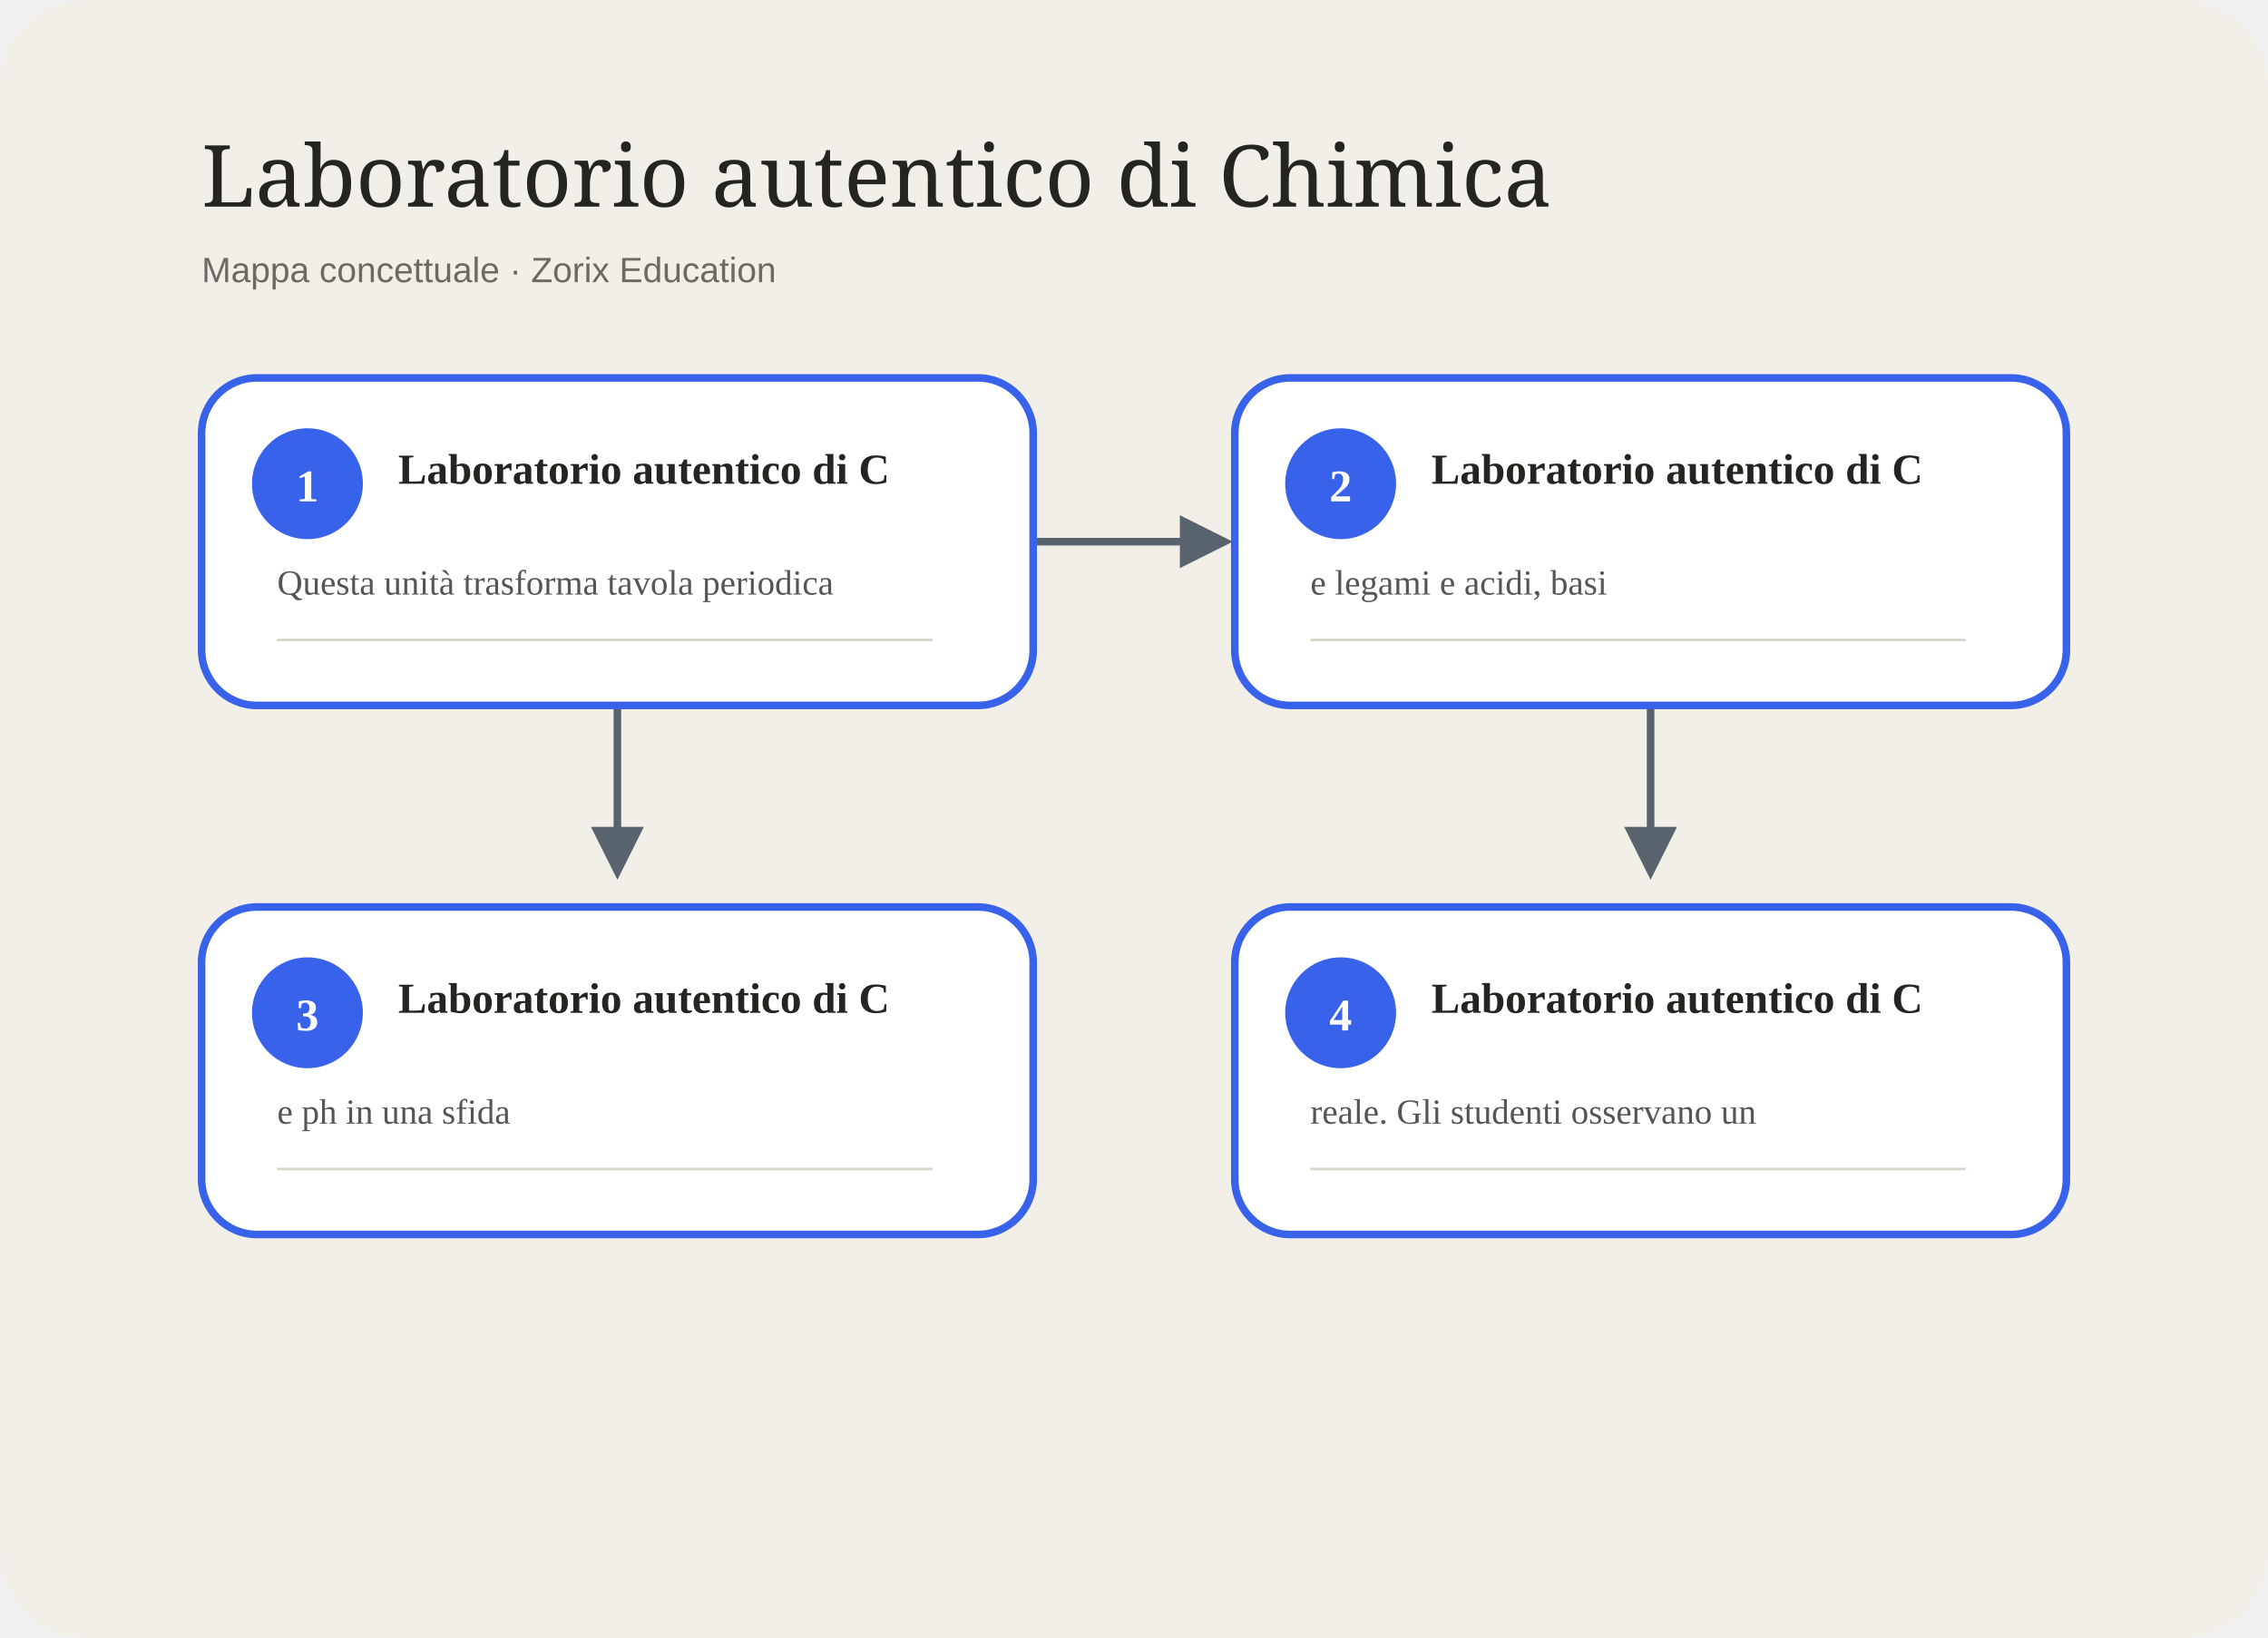
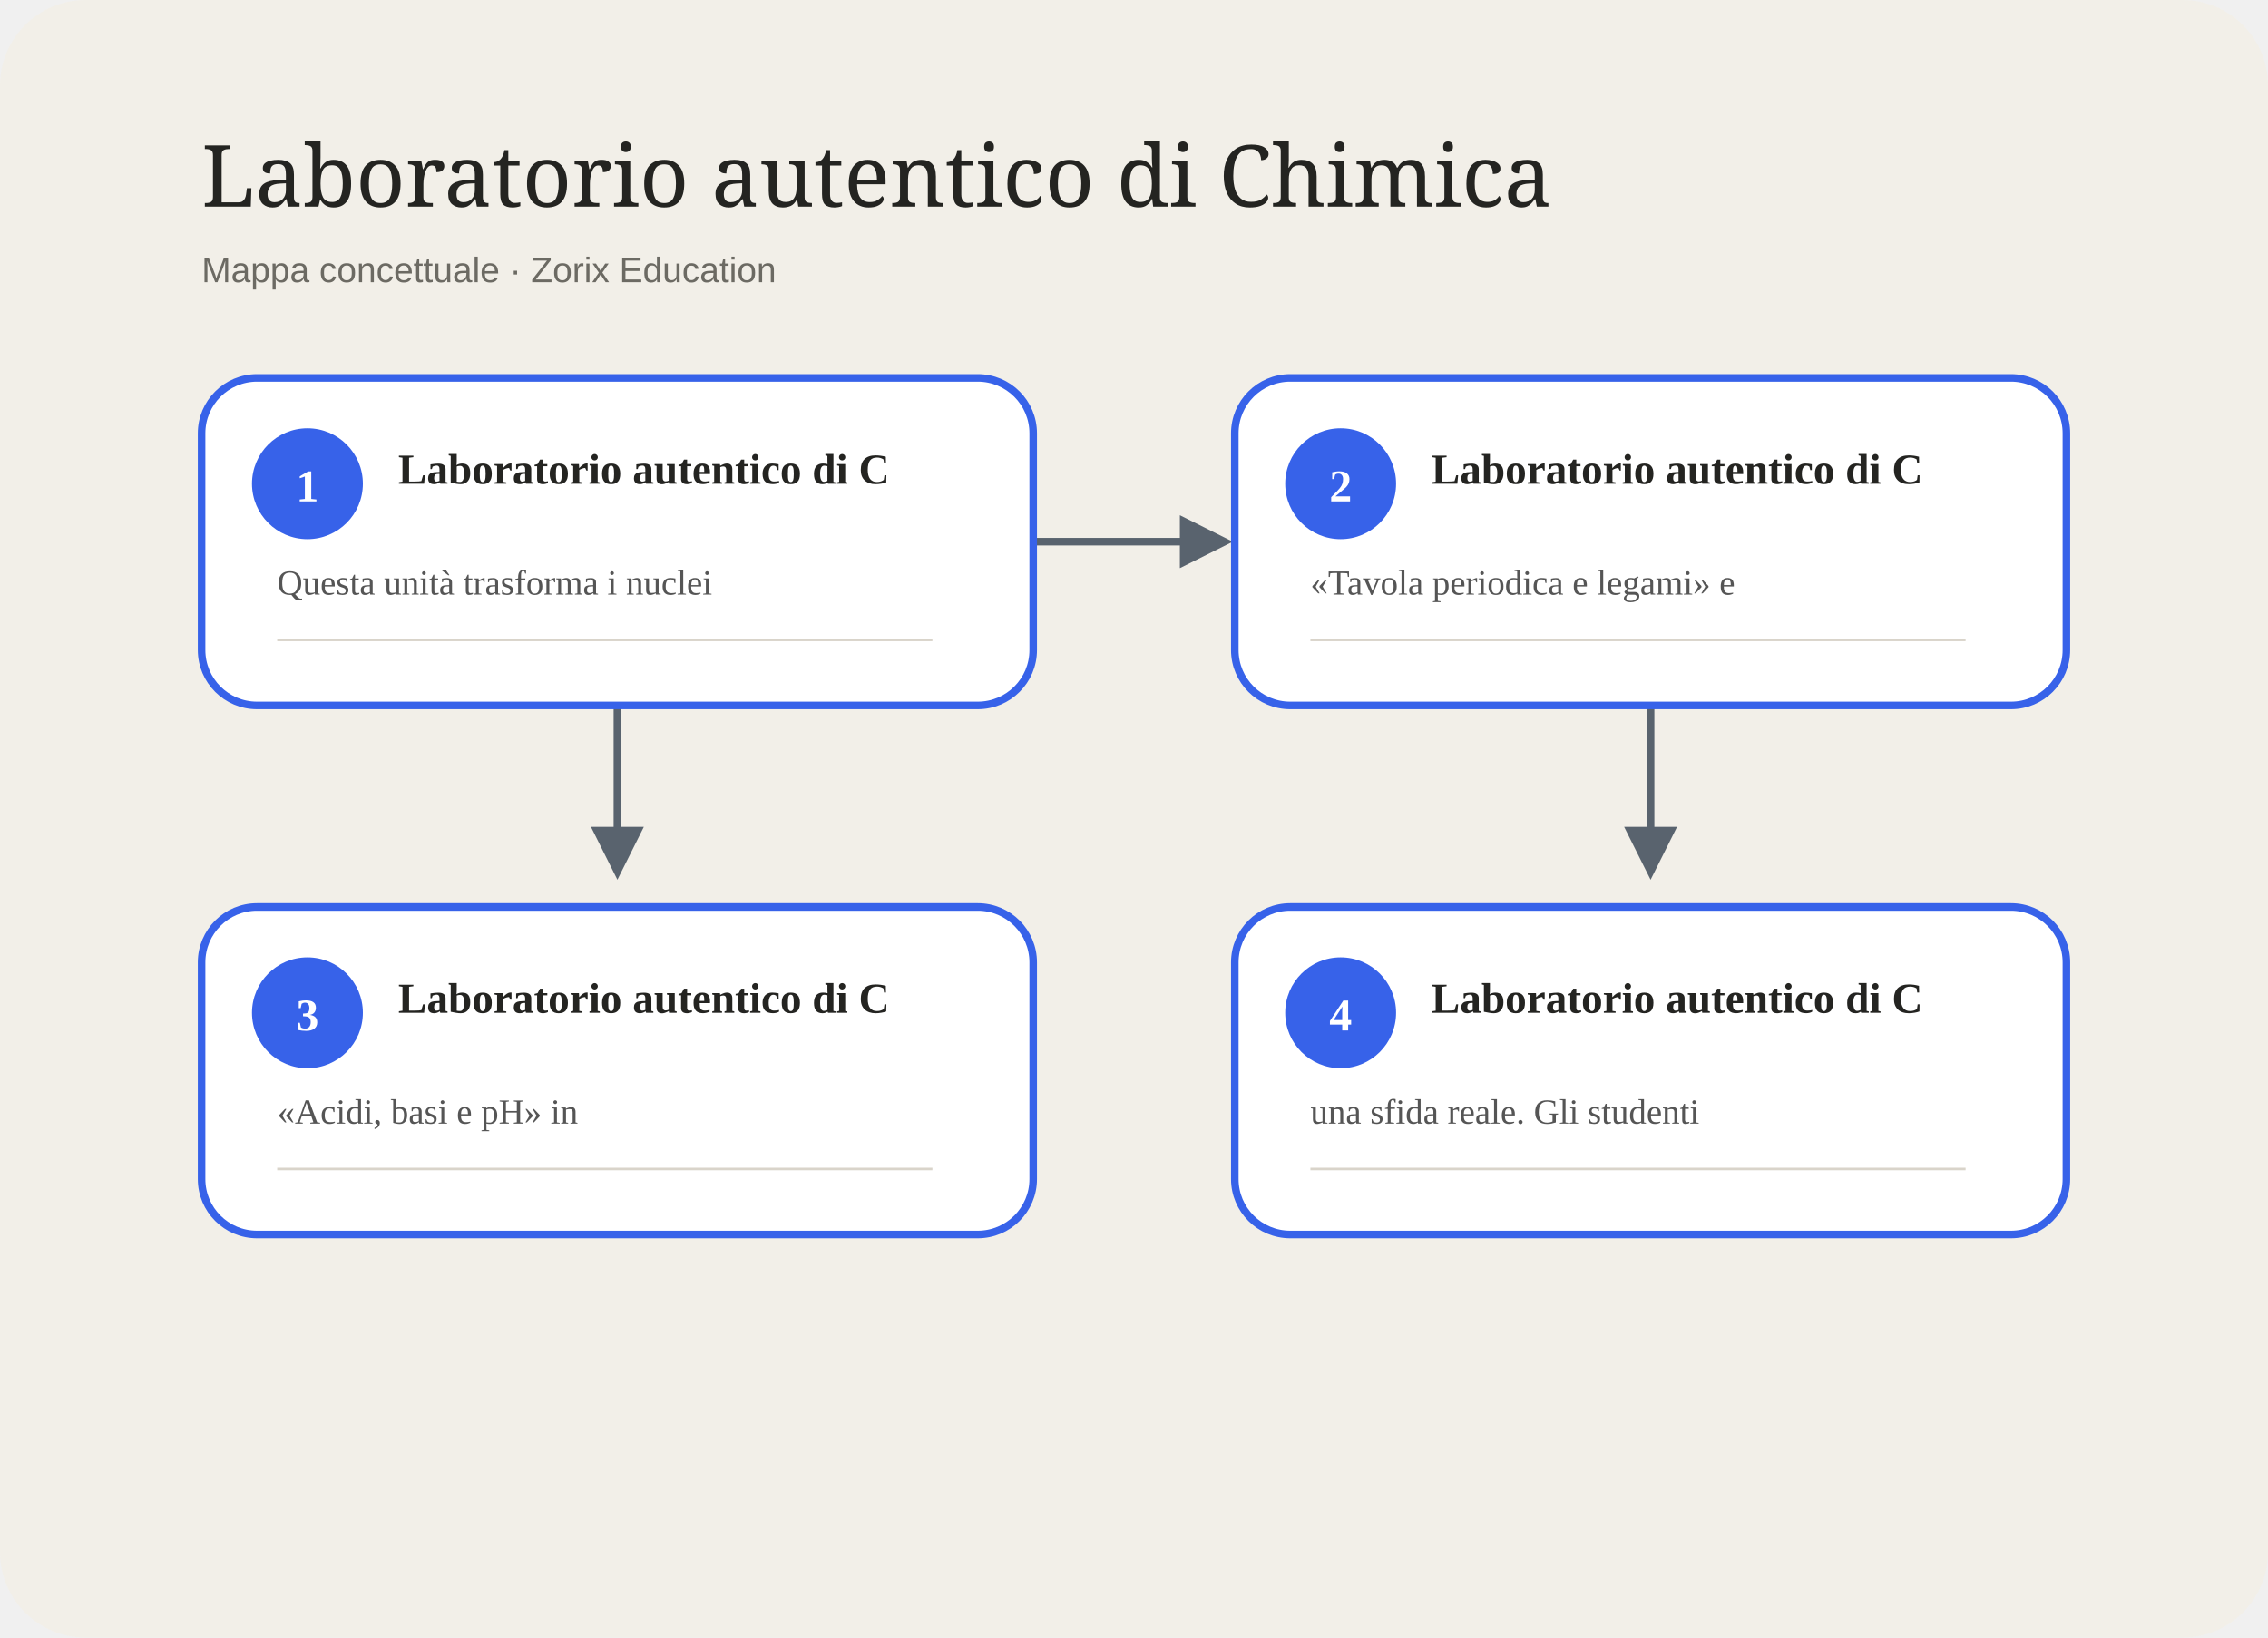
<svg xmlns="http://www.w3.org/2000/svg" width="900" height="650" viewBox="0 0 900 650" role="img" aria-labelledby="t d">
  <defs>
    <marker id="a" viewBox="0 0 10 10" refX="8" refY="5" markerWidth="7" markerHeight="7" orient="auto-start-reverse">
      <path d="M0 0L10 5L0 10z" fill="#59636e" />
    </marker>
  </defs>
  <rect width="900" height="650" rx="34" fill="#f2efe8" />
  <text x="80" y="82" font-family="Georgia,serif" font-size="34" fill="#242421">Laboratorio autentico di Chimica</text>
  <text x="80" y="112" font-family="Arial,sans-serif" font-size="14" fill="#6c6a63">Mappa concettuale · Zorix Education</text>
  <path d="M410 215 H485" stroke="#59636e" stroke-width="3" marker-end="url(#a)" />
  <path d="M245 280 V345" stroke="#59636e" stroke-width="3" marker-end="url(#a)" />
  <path d="M655 280 V345" stroke="#59636e" stroke-width="3" marker-end="url(#a)" />
  <g transform="translate(80 150)">
    <rect width="330" height="130" rx="22" fill="#fff" stroke="#3762e9" stroke-width="3" />
    <circle cx="42" cy="42" r="22" fill="#3762e9" />
    <text x="42" y="49" text-anchor="middle" fill="white" font-size="18" font-weight="700">1</text>
    <text x="78" y="42" font-size="17" font-weight="700" fill="#242421">Laboratorio autentico di C</text>
-     <text x="30" y="86" font-size="14" fill="#555">Questa unità trasforma tavola periodica</text>
+     <text x="30" y="86" font-size="14" fill="#555">Questa unità trasforma i nuclei</text>
    <path d="M30 104 H290" stroke="#d9d4ca" />
  </g>
  <g transform="translate(490 150)">
    <rect width="330" height="130" rx="22" fill="#fff" stroke="#3762e9" stroke-width="3" />
    <circle cx="42" cy="42" r="22" fill="#3762e9" />
    <text x="42" y="49" text-anchor="middle" fill="white" font-size="18" font-weight="700">2</text>
    <text x="78" y="42" font-size="17" font-weight="700" fill="#242421">Laboratorio autentico di C</text>
-     <text x="30" y="86" font-size="14" fill="#555">e legami e acidi, basi</text>
+     <text x="30" y="86" font-size="14" fill="#555">«Tavola periodica e legami» e</text>
    <path d="M30 104 H290" stroke="#d9d4ca" />
  </g>
  <g transform="translate(80 360)">
    <rect width="330" height="130" rx="22" fill="#fff" stroke="#3762e9" stroke-width="3" />
    <circle cx="42" cy="42" r="22" fill="#3762e9" />
    <text x="42" y="49" text-anchor="middle" fill="white" font-size="18" font-weight="700">3</text>
    <text x="78" y="42" font-size="17" font-weight="700" fill="#242421">Laboratorio autentico di C</text>
-     <text x="30" y="86" font-size="14" fill="#555">e ph in una sfida</text>
+     <text x="30" y="86" font-size="14" fill="#555">«Acidi, basi e pH» in</text>
    <path d="M30 104 H290" stroke="#d9d4ca" />
  </g>
  <g transform="translate(490 360)">
    <rect width="330" height="130" rx="22" fill="#fff" stroke="#3762e9" stroke-width="3" />
    <circle cx="42" cy="42" r="22" fill="#3762e9" />
    <text x="42" y="49" text-anchor="middle" fill="white" font-size="18" font-weight="700">4</text>
    <text x="78" y="42" font-size="17" font-weight="700" fill="#242421">Laboratorio autentico di C</text>
-     <text x="30" y="86" font-size="14" fill="#555">reale. Gli studenti osservano un</text>
+     <text x="30" y="86" font-size="14" fill="#555">una sfida reale. Gli studenti</text>
    <path d="M30 104 H290" stroke="#d9d4ca" />
  </g>
</svg>
